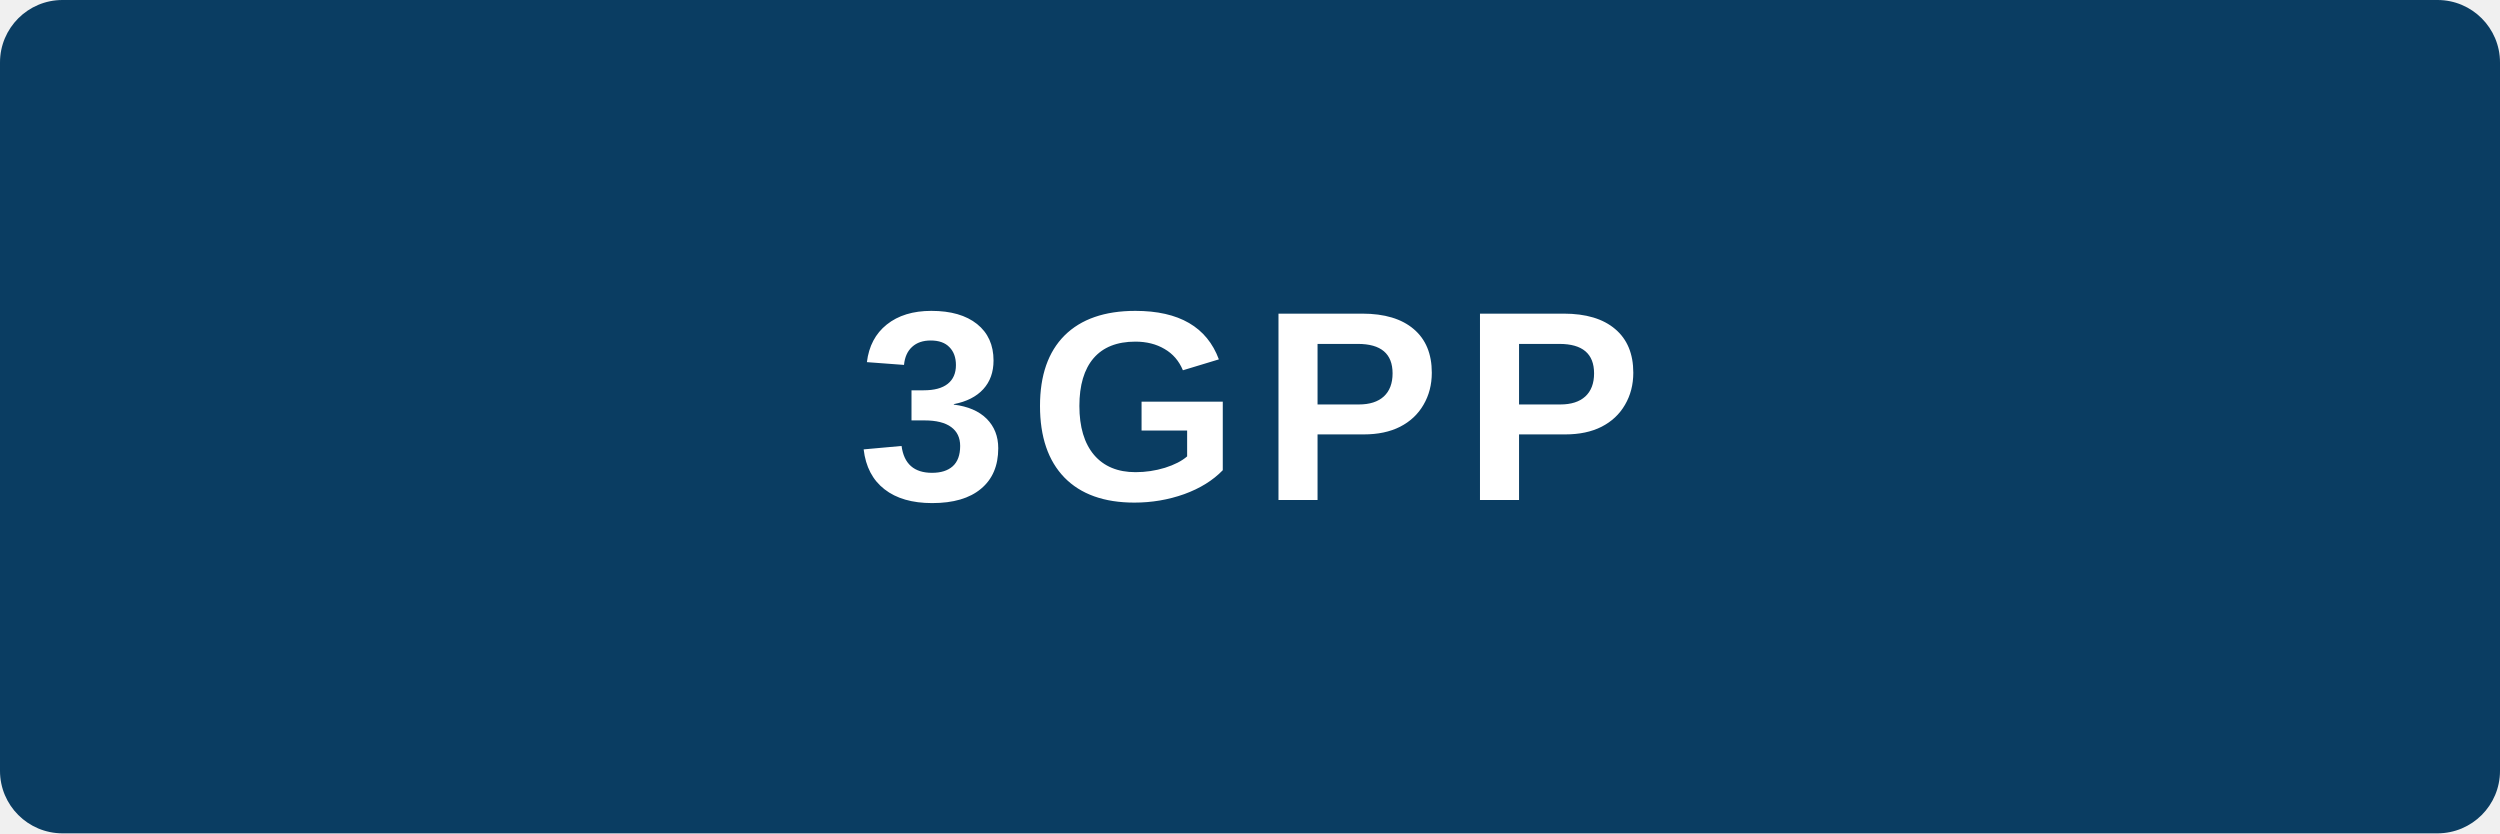
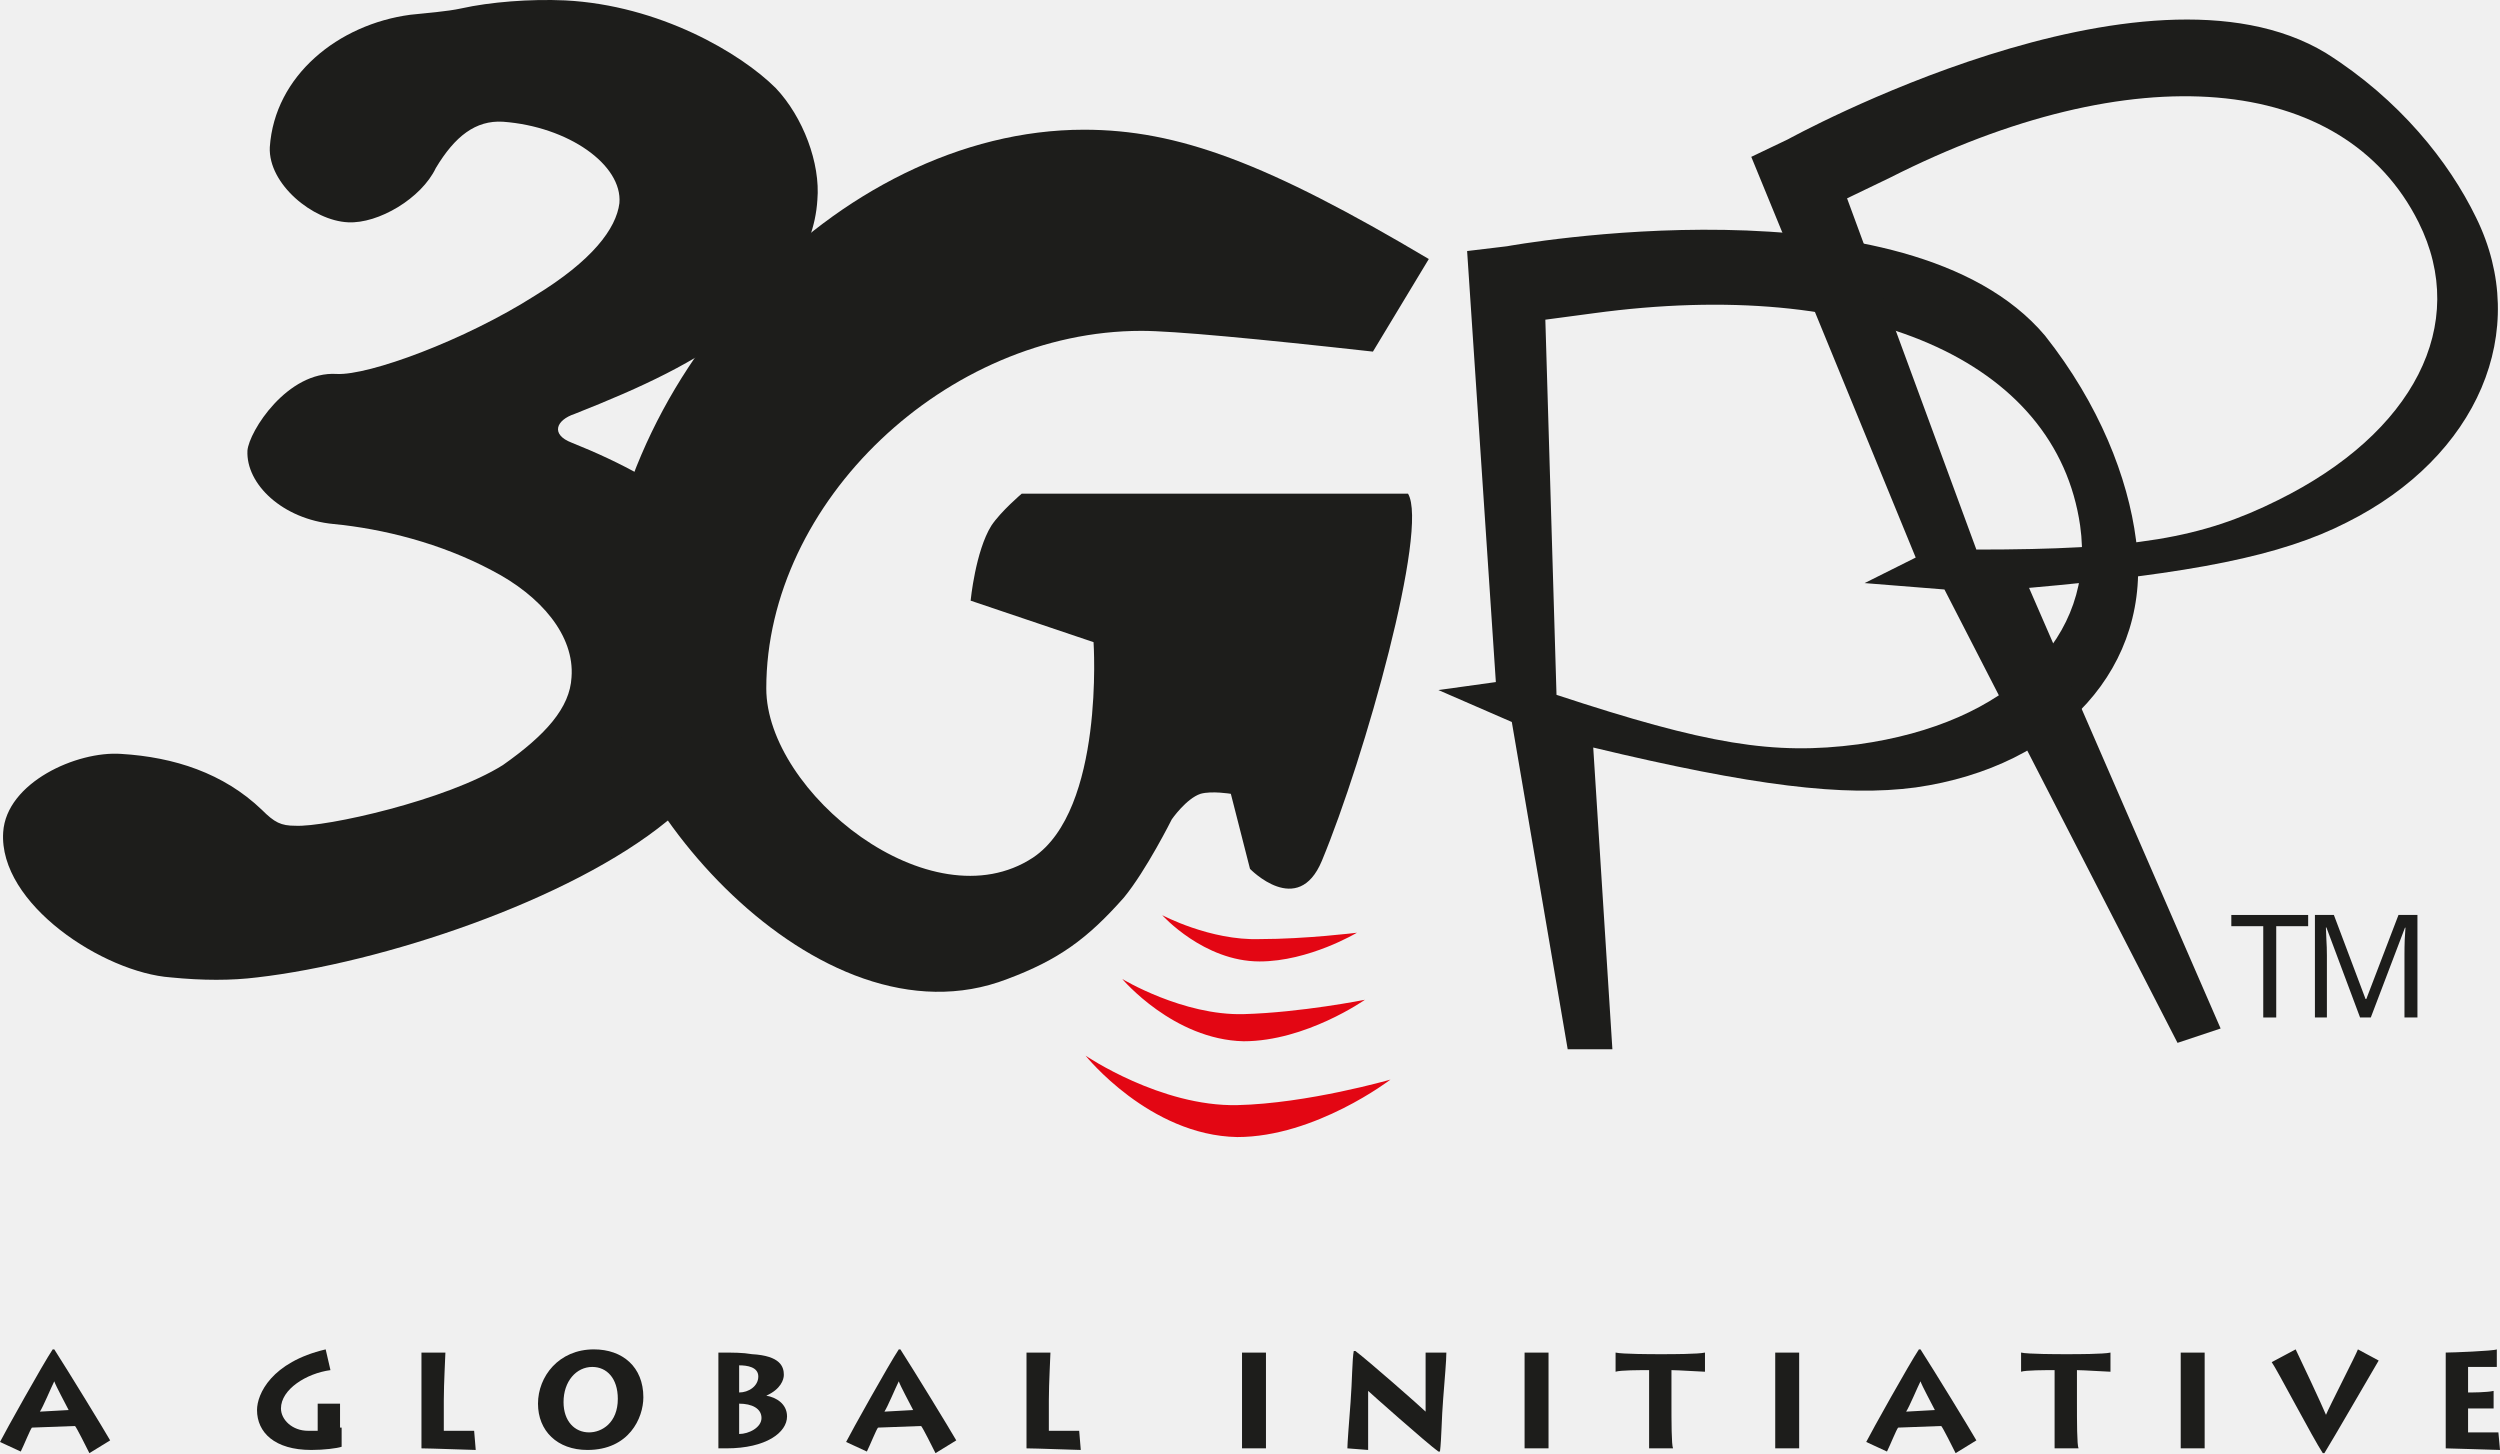
- <svg xmlns="http://www.w3.org/2000/svg" viewBox="0 0 240 80">
-   <rect width="240" height="80" rx="6" fill="#0a3d62" />
-   <text x="120" y="48" font-family="'Helvetica Neue', Arial, sans-serif" font-size="26" font-weight="800" letter-spacing="2" fill="#ffffff" text-anchor="middle">3GPP</text>
+ <svg xmlns="http://www.w3.org/2000/svg" version="1.1" id="Calque_1" x="0px" y="0px" viewBox="0 0 156.6 91.025" xml:space="preserve" width="156.6" height="91.025">
+   <defs id="defs61" />
+   <style type="text/css" id="style2">
+ 	.st0{fill:#1D1D1B;}
+ 	.st1{fill:#E30613;}
+ 	.st2{font-family:'Myriad-Roman';}
+ 	.st3{font-size:9px;}
+ </style>
+   <path class="st0" d="m 48.6,5.525 c 1.7,1.8 2.8,4.7 2.6,7 -0.2,3.3 -2.4,6.1 -4.7,7.9 -3,2.3 -6.2,3.8 -10.5,5.5 -1.2,0.4 -1.5,1.3 -0.2,1.8 6,2.4 12.5,6.4 12.1,13.6 -0.2,3.1 -2.3,7 -6.1,10.1 -6.1,5 -17.9,8.9 -25.7,9.8 -1.6,0.2 -3.4,0.2 -5.4,0 -4.2,-0.3 -10.8,-4.6 -10.5,-9.1 0.2,-3.1 4.6,-5.1 7.4,-4.9 3.3,0.2 6.4,1.2 8.8,3.5 0.8,0.8 1.2,1 2.1,1 1.9,0.1 9.5,-1.6 13,-3.8 2.7,-1.9 4.2,-3.6 4.3,-5.5 0.2,-2.6 -1.9,-5.1 -5,-6.7 -3.2,-1.7 -6.8,-2.6 -9.9,-2.9 -3.2,-0.3 -5.5,-2.5 -5.4,-4.6 0.1,-1.2 2.5,-5 5.6,-4.8 2,0.1 8,-2.1 12.4,-4.9 3.6,-2.2 5.1,-4.2 5.3,-5.8 0.2,-2.4 -3.2,-4.8 -7.3,-5.1 -1.7,-0.1 -3,0.9 -4.2,2.9 -0.9,1.9 -3.6,3.5 -5.5,3.4 -2.2,-0.1 -5,-2.4 -4.9,-4.7 0.3,-4.5 4.3,-7.7 8.8,-8.3 0.9,-0.1 2.3,-0.2 3.2,-0.4 1.8,-0.4 4.3,-0.6 6.5,-0.5 5.9,0.3 11,3.3 13.2,5.5 z" id="path4" />
+   <path class="st0" d="m 82.8,53.925 c -1.5,3.6 -4.5,0.5 -4.5,0.5 l -1.2,-4.7 c 0,0 -1.2,-0.2 -1.9,0 -0.9,0.3 -1.8,1.6 -1.8,1.6 0,0 -1.6,3.2 -3,4.9 -2.3,2.6 -4.1,3.9 -7.3,5.1 -11.9,4.6 -25.5,-11.7 -25.5,-20.7 0,-16.7 14.9,-32.5 30.3,-32.5 5.9,0 11.5,2.1 21.6,8.1 l -3.5,5.8 c -7.2,-0.8 -12.5,-1.3 -14.5,-1.3 -12.2,0 -23.5,10.7 -23.5,22.4 0,6.5 10.3,14.8 16.7,10.6 4.5,-3 3.8,-13.5 3.8,-13.5 l -7.7,-2.6 c 0,0 0.3,-3.1 1.3,-4.7 0.6,-0.9 1.9,-2 1.9,-2 h 24.2 c 1.3,2.2 -2.7,16.5 -5.4,23 z" id="path6" />
+   <path class="st0" d="m 130.3,32.925 c 1,7 -4.5,12.4 -13.9,13.7 -5.3,0.7 -9.5,0 -18.9,-3.1 l -0.7,-23.5 3,-0.4 c 16.9,-2.3 29,2.9 30.5,13.3 z m 3.5,0.9 c -0.5,-3.9 -2.3,-8.5 -5.7,-12.8 -8.6,-10.2 -33.7,-5.6 -33.7,-5.6 l -2.5,0.3 1.8,27 -3.6,0.5 4.6,2 3.5,20.5 h 2.8 l -1.2,-18.9 c 10,2.4 15.7,3.1 20.2,2.5 9.1,-1.3 14.9,-7.6 13.8,-15.5 z" id="path8" />
+   <path class="st0" d="m 151.5,13.925 c 3.2,6.4 -0.3,13.2 -8.8,17.4 -4.8,2.4 -9,3.1 -18.9,3.1 l -8.1,-22 2.7,-1.3 c 15.2,-7.7 28.4,-6.6 33.1,2.8 z m 3.6,-0.3 c -1.7,-3.5 -4.8,-7.4 -9.4,-10.3 -11.4,-6.9 -33.7,5.4 -33.7,5.4 l -2.3,1.1 10.3,25.1 -3.2,1.6 5,0.4 14.6,28.4 2.7,-0.9 -12,-27.6 c 10.2,-0.9 15.8,-2 19.9,-4.1 8.2,-4.1 11.6,-12 8.1,-19.1 z" id="path10" />
+   <path class="st1" d="m 77.5,69.225 c -4.8,0.1 -9.5,-3.1 -9.5,-3.1 0,0 4,5 9.5,5.1 4.9,0 9.6,-3.6 9.6,-3.6 0,0 -5.2,1.5 -9.6,1.6 z" id="path12" />
+   <path class="st1" d="m 77.9,63.525 c -3.8,0.1 -7.6,-2.2 -7.6,-2.2 0,0 3.2,3.8 7.6,3.9 3.9,0 7.6,-2.6 7.6,-2.6 0,0 -4,0.8 -7.6,0.9 z" id="path14" />
+   <path class="st1" d="m 78.9,58.825 c -3.1,0.1 -6.1,-1.5 -6.1,-1.5 0,0 2.6,2.9 6.1,2.9 3.1,0 6.1,-1.8 6.1,-1.8 0,0 -3.2,0.4 -6.1,0.4 z" id="path16" />
+   <path class="st0" d="m 2.5,88.425 c 0.2,-0.3 0.7,-1.5 0.9,-1.9 0.1,0.3 0.7,1.4 0.9,1.8 z m -1.2,2.5 c 0.2,-0.4 0.6,-1.4 0.7,-1.5 l 2.7,-0.1 c 0.1,0.1 0.7,1.3 0.9,1.7 l 1.3,-0.8 c -0.4,-0.7 -2.6,-4.3 -3.5,-5.7 H 3.3 c -0.6,0.9 -3,5.2 -3.3,5.8 z" id="path18" />
+   <path class="st0" d="m 21.4,89.425 c 0,0.3 0,1.1 0,1.2 -0.3,0.1 -1.1,0.2 -1.9,0.2 -2.3,0 -3.4,-1.1 -3.4,-2.5 0,-1 0.9,-3 4.3,-3.8 l 0.3,1.3 c -1.5,0.2 -3.1,1.2 -3.1,2.4 0,0.7 0.7,1.4 1.7,1.4 0.2,0 0.5,0 0.6,0 v -1 c 0,-0.2 0,-0.5 0,-0.7 h 1.4 c 0,0.3 0,0.5 0,0.7 v 0.8 z" id="path20" />
+   <path class="st0" d="m 29.8,90.825 c -0.2,0 -2.9,-0.1 -3.4,-0.1 0,-0.5 0,-2.3 0,-2.5 v -1.1 c 0,-0.1 0,-2.2 0,-2.4 h 1.5 c 0,0.2 -0.1,1.9 -0.1,3 v 1.9 c 0.2,0 1.2,0 1.9,0 z" id="path22" />
+   <path class="st0" d="m 35.3,87.825 c 0,-1.3 0.8,-2.2 1.8,-2.2 0.9,0 1.6,0.7 1.6,2 0,1.5 -1,2.1 -1.8,2.1 -0.9,0 -1.6,-0.7 -1.6,-1.9 z m -1.6,0.1 c 0,1.7 1.2,2.9 3.1,2.9 2.6,0 3.5,-2 3.5,-3.3 0,-1.9 -1.3,-3 -3.1,-3 -2.2,0 -3.5,1.7 -3.5,3.4 z" id="path24" />
+   <path class="st0" d="m 46.3,87.925 c 0.8,0 1.4,0.3 1.4,0.9 0,0.6 -0.8,1 -1.4,1 z m -0.8,2.8 c 2.5,0 3.8,-1 3.8,-2 0,-0.8 -0.7,-1.2 -1.3,-1.3 v 0 c 0.9,-0.4 1.1,-1 1.1,-1.3 0,-0.5 -0.2,-1.2 -2,-1.3 -0.6,-0.1 -1.1,-0.1 -2.1,-0.1 0,0.2 0,1.7 0,1.9 v 0.9 c 0,0.2 0,2.7 0,3.2 z m 0.8,-5.2 c 0.5,0 1.2,0.1 1.2,0.7 0,0.6 -0.6,1 -1.2,1 z" id="path26" />
+   <path class="st0" d="m 55.4,88.425 c 0.2,-0.3 0.7,-1.5 0.9,-1.9 0.1,0.3 0.7,1.4 0.9,1.8 z m -1.1,2.5 c 0.2,-0.4 0.6,-1.4 0.7,-1.5 l 2.7,-0.1 c 0.1,0.1 0.7,1.3 0.9,1.7 l 1.3,-0.8 c -0.4,-0.7 -2.6,-4.3 -3.5,-5.7 h -0.1 c -0.6,0.9 -3,5.2 -3.3,5.8 z" id="path28" />
+   <path class="st0" d="m 67.7,90.825 c -0.2,0 -2.9,-0.1 -3.4,-0.1 0,-0.5 0,-2.3 0,-2.5 v -1.1 c 0,-0.1 0,-2.2 0,-2.4 h 1.5 c 0,0.2 -0.1,1.9 -0.1,3 v 1.9 c 0.2,0 1.2,0 1.9,0 z" id="path30" />
+   <path class="st0" d="m 77.8,90.725 c 0,-0.4 0,-2.4 0,-2.6 v -0.9 c 0,-0.1 0,-2.3 0,-2.5 h 1.5 c 0,0.2 0,1.5 0,2.5 v 0.9 c 0,0.8 0,2.4 0,2.6 z" id="path32" />
+   <path class="st0" d="m 84.4,90.725 c 0,-0.3 0.1,-1.6 0.2,-2.9 0.1,-1.3 0.1,-2.7 0.2,-3.2 h 0.1 c 0.8,0.6 4.1,3.5 4.4,3.8 0,-0.3 0,-3.3 0,-3.7 h 1.3 c 0,0.5 -0.1,1.6 -0.2,2.9 -0.1,1.2 -0.1,2.5 -0.2,3.3 h -0.1 c -0.7,-0.5 -4.3,-3.7 -4.4,-3.8 v 0 c 0,0.3 0,3.4 0,3.7 z" id="path34" />
+   <path class="st0" d="m 95.5,90.725 c 0,-0.4 0,-2.4 0,-2.6 v -0.9 c 0,-0.1 0,-2.3 0,-2.5 H 97 c 0,0.2 0,1.5 0,2.5 v 0.9 c 0,0.8 0,2.4 0,2.6 z" id="path36" />
+   <path class="st0" d="m 103.3,90.725 c 0,-0.2 0,-2 0,-3.1 v -1.8 c -0.6,0 -1.8,0 -2.1,0.1 v -1.2 c 0.4,0.1 2.4,0.1 2.5,0.1 h 0.7 c 0.2,0 2,0 2.4,-0.1 v 1.2 c -0.2,0 -1.7,-0.1 -2.1,-0.1 v 2 c 0,1.2 0,2.7 0.1,2.9 z" id="path38" />
+   <path class="st0" d="m 111.2,90.725 c 0,-0.4 0,-2.4 0,-2.6 v -0.9 c 0,-0.1 0,-2.3 0,-2.5 h 1.5 c 0,0.2 0,1.5 0,2.5 v 0.9 c 0,0.8 0,2.4 0,2.6 z" id="path40" />
+   <path class="st0" d="m 119.4,88.425 c 0.2,-0.3 0.7,-1.5 0.9,-1.9 0.1,0.3 0.7,1.4 0.9,1.8 z m -1.2,2.5 c 0.2,-0.4 0.6,-1.4 0.7,-1.5 l 2.7,-0.1 c 0.1,0.1 0.7,1.3 0.9,1.7 l 1.3,-0.8 c -0.4,-0.7 -2.6,-4.3 -3.5,-5.7 h -0.1 c -0.6,0.9 -3,5.2 -3.3,5.8 z" id="path42" />
+   <path class="st0" d="m 128.7,90.725 c 0,-0.2 0,-2 0,-3.1 v -1.8 c -0.6,0 -1.8,0 -2.1,0.1 v -1.2 c 0.4,0.1 2.4,0.1 2.5,0.1 h 0.7 c 0.2,0 2,0 2.4,-0.1 v 1.2 c -0.2,0 -1.7,-0.1 -2.1,-0.1 v 2 c 0,1.2 0,2.7 0.1,2.9 z" id="path44" />
+   <path class="st0" d="m 136.6,90.725 c 0,-0.4 0,-2.4 0,-2.6 v -0.9 c 0,-0.1 0,-2.3 0,-2.5 h 1.5 c 0,0.2 0,1.5 0,2.5 v 0.9 c 0,0.8 0,2.4 0,2.6 z" id="path46" />
+   <path class="st0" d="m 143.8,84.525 c 0.2,0.4 1.7,3.6 1.9,4.1 0.2,-0.5 1.9,-3.8 2,-4.1 l 1.3,0.7 c -0.3,0.5 -2.9,5 -3.4,5.8 h -0.1 c -0.6,-0.9 -2.9,-5.3 -3.2,-5.7 z" id="path48" />
+   <path class="st0" d="m 156.6,90.825 c -0.2,0 -3.1,-0.1 -3.4,-0.1 0,-0.5 0,-2.3 0,-2.5 v -1.1 c 0,-0.1 0,-2.2 0,-2.4 0.4,0 3,-0.1 3.2,-0.2 v 1.1 c -0.3,0 -1.7,0 -1.8,0 v 1.6 c 0.2,0 1.2,0 1.6,-0.1 v 1.1 c -0.2,0 -1.4,0 -1.6,0 v 1.5 c 0.2,0 1.4,0 1.9,0 z" id="path50" />
+   <g id="g56" transform="translate(-34.2,-27.47452)">
+     <text transform="translate(173.8765,91.2099)" class="st0 st2 st3" id="text52">T</text>
+     <text transform="translate(178.3316,91.2099)" class="st0 st2 st3" id="text54">M</text>
+   </g>
</svg>
